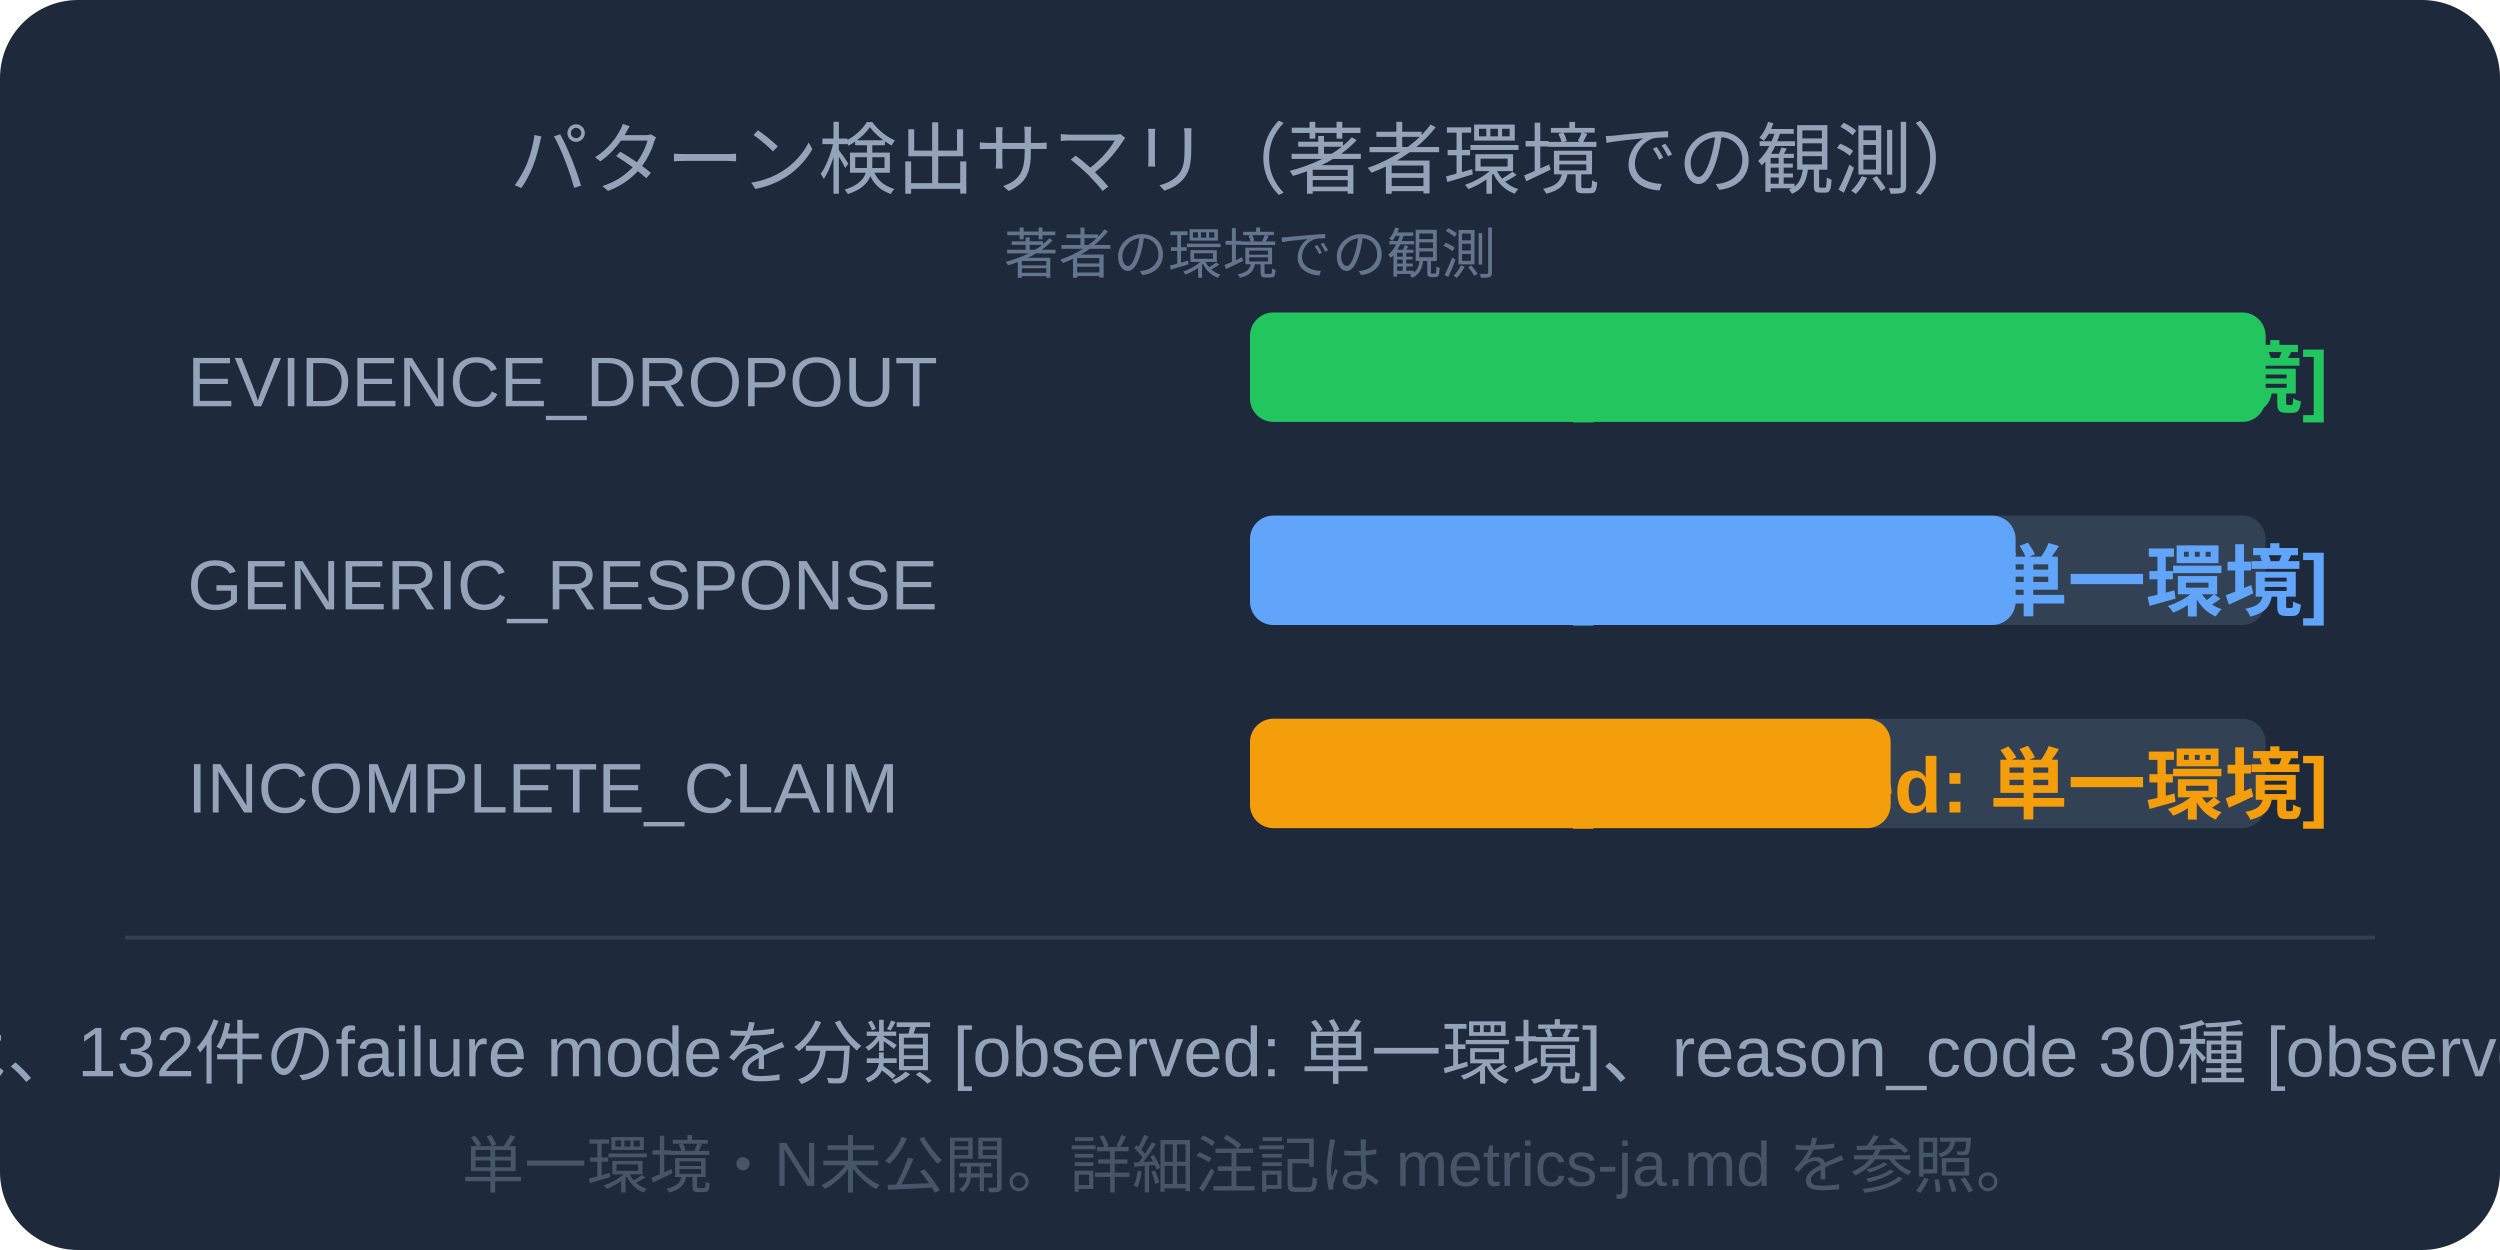
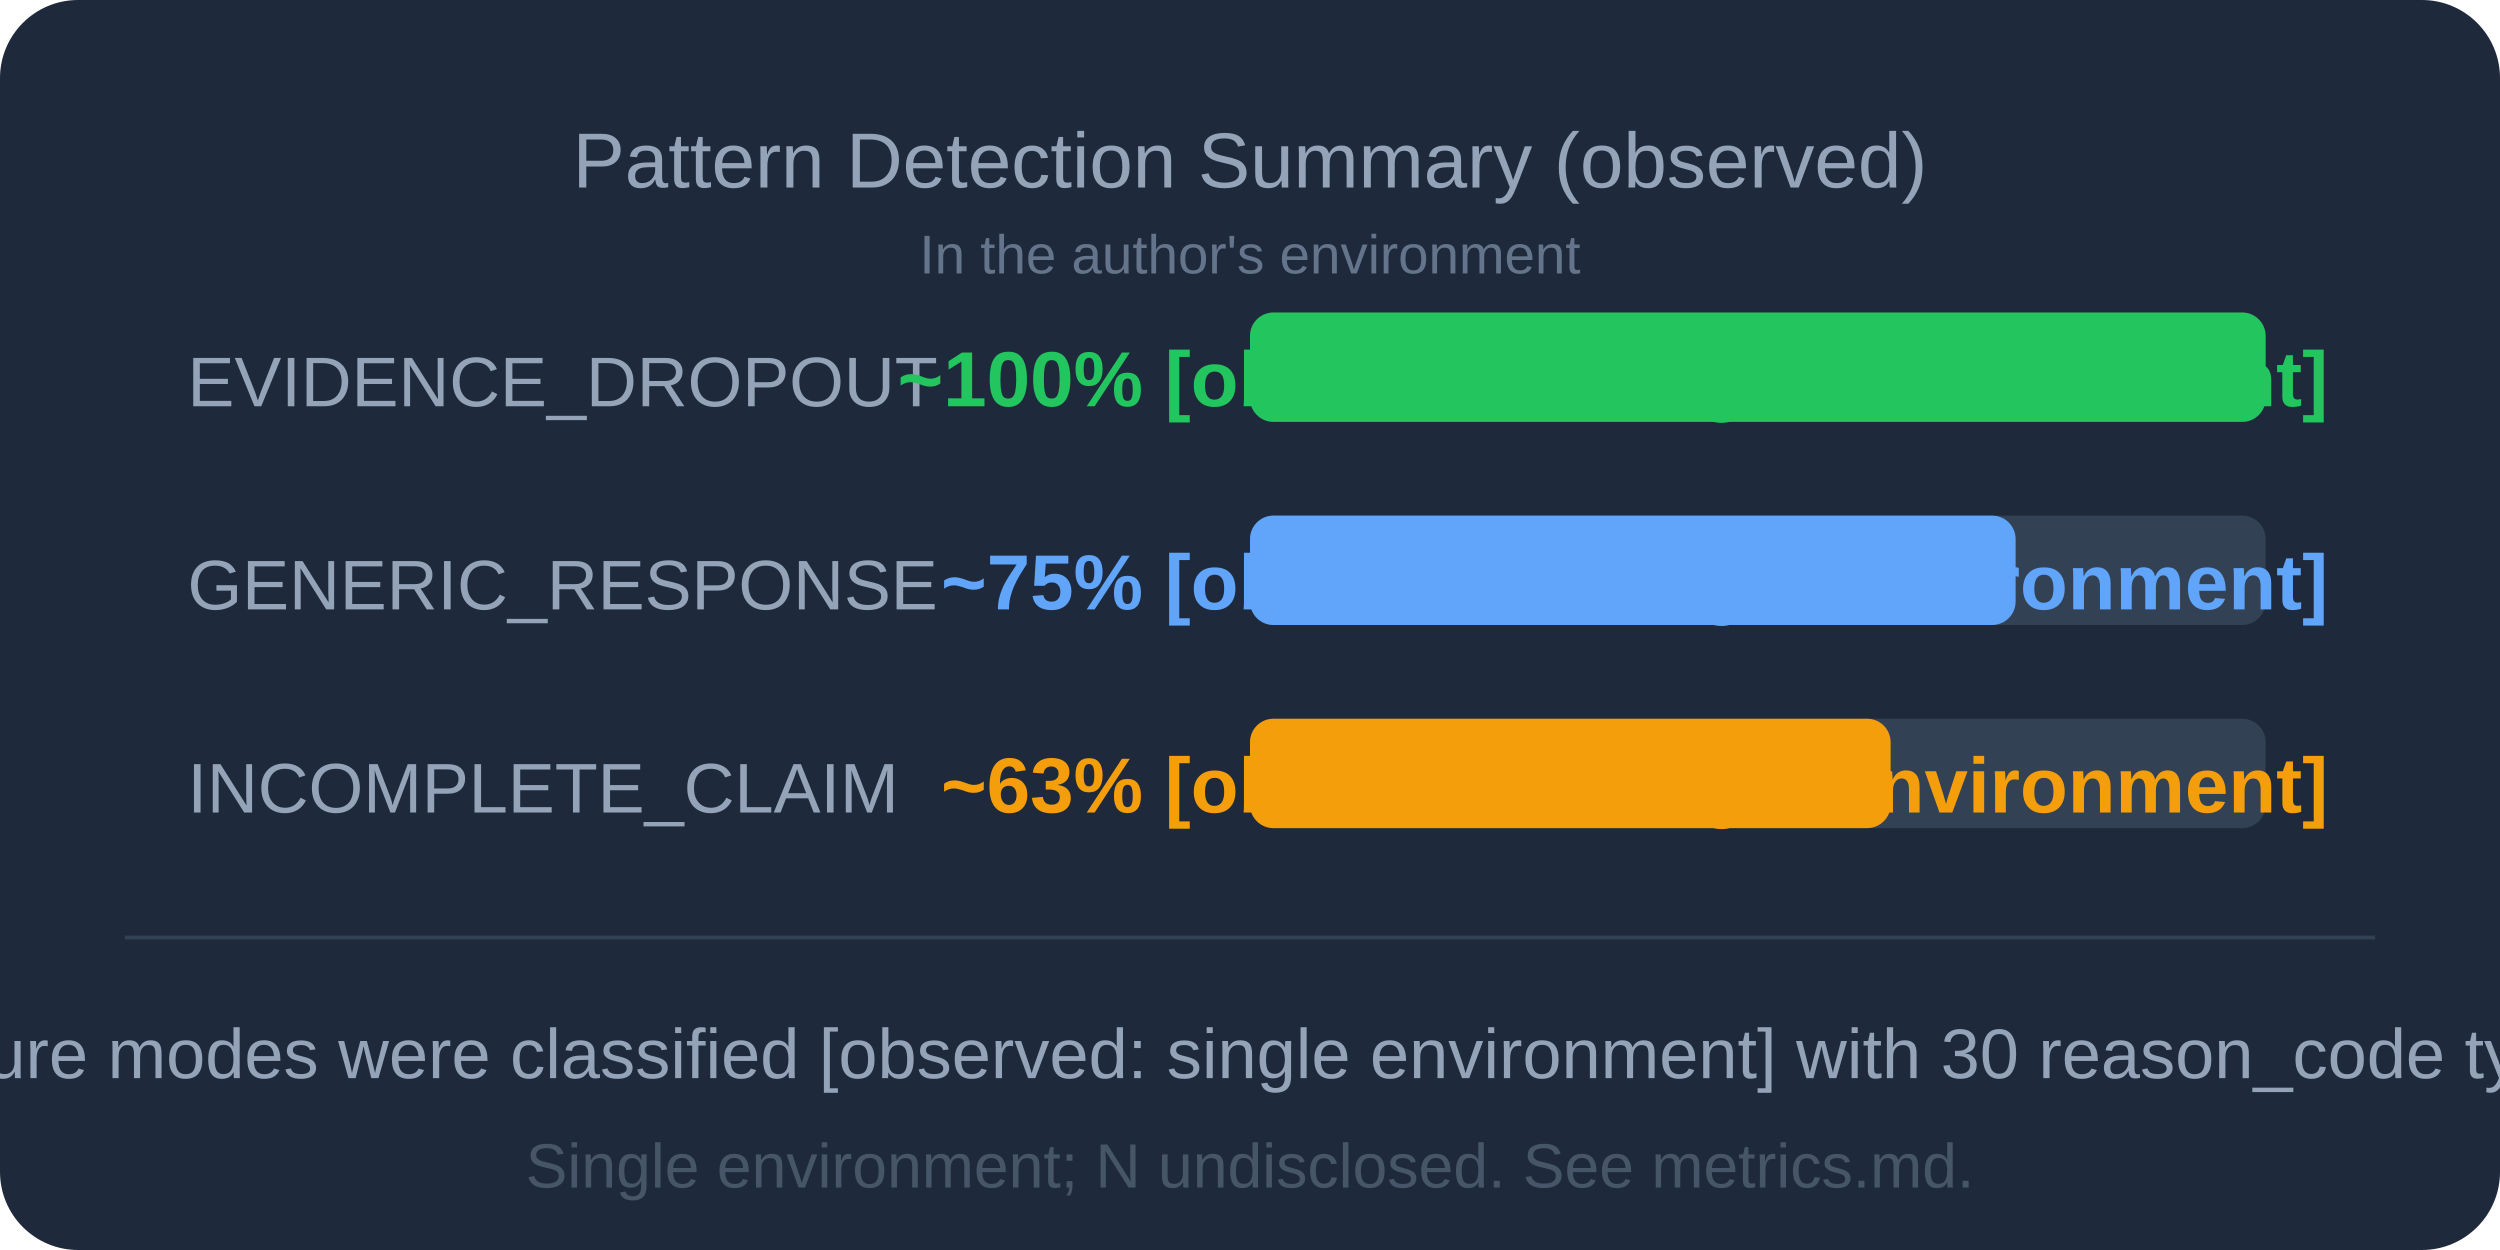
<svg xmlns="http://www.w3.org/2000/svg" viewBox="0 0 320 160" font-family="Segoe UI, Arial, sans-serif">
  <rect width="320" height="160" fill="#1e293b" rx="10" />
-   <text x="160" y="24" text-anchor="middle" fill="#94a3b8" font-size="10">パターン検出サマリ（著者環境での観測）</text>
-   <text x="160" y="35" text-anchor="middle" fill="#64748b" font-size="7">著者の環境での観測</text>
+   <text x="160" y="24" text-anchor="middle" fill="#94a3b8" font-size="10">Pattern Detection Summary (observed)</text>
+   <text x="160" y="35" text-anchor="middle" fill="#64748b" font-size="7">In the author's environment</text>
  <text x="24" y="52" fill="#94a3b8" font-size="9">EVIDENCE_DROPOUT</text>
  <rect x="160" y="40" width="130" height="14" fill="#334155" rx="3" />
  <rect x="160" y="40" width="130" height="14" fill="#22c55e" rx="3" />
-   <text x="298" y="52" text-anchor="end" fill="#22c55e" font-size="10" font-weight="600">~100% [observed: 単一環境]</text>
+   <text x="298" y="52" text-anchor="end" fill="#22c55e" font-size="10" font-weight="600">~100% [observed: single environment]</text>
  <text x="24" y="78" fill="#94a3b8" font-size="9">GENERIC_RESPONSE</text>
  <rect x="160" y="66" width="130" height="14" fill="#334155" rx="3" />
  <rect x="160" y="66" width="98" height="14" fill="#60a5fa" rx="3" />
-   <text x="298" y="78" text-anchor="end" fill="#60a5fa" font-size="10" font-weight="600">~75% [observed: 単一環境]</text>
+   <text x="298" y="78" text-anchor="end" fill="#60a5fa" font-size="10" font-weight="600">~75% [observed: single environment]</text>
  <text x="24" y="104" fill="#94a3b8" font-size="9">INCOMPLETE_CLAIM</text>
  <rect x="160" y="92" width="130" height="14" fill="#334155" rx="3" />
  <rect x="160" y="92" width="82" height="14" fill="#f59e0b" rx="3" />
-   <text x="298" y="104" text-anchor="end" fill="#f59e0b" font-size="10" font-weight="600">~63% [observed: 単一環境]</text>
+   <text x="298" y="104" text-anchor="end" fill="#f59e0b" font-size="10" font-weight="600">~63% [observed: single environment]</text>
  <line x1="16" y1="120" x2="304" y2="120" stroke="#334155" stroke-width="0.5" />
-   <text x="160" y="138" text-anchor="middle" fill="#94a3b8" font-size="9">著者の環境では、132件のfailure modeを分類 [observed: 単一環境]、reason_code 30種 [observed: 単一環境]。</text>
-   <text x="160" y="152" text-anchor="middle" fill="#475569" font-size="8">単一環境・N未公開。詳細注記は metrics-ja.md を参照。</text>
+   <text x="160" y="138" text-anchor="middle" fill="#94a3b8" font-size="9">In the author's environment, 132 failure modes were classified [observed: single environment] with 30 reason_code types [observed: single environment].</text>
+   <text x="160" y="152" text-anchor="middle" fill="#475569" font-size="8">Single environment; N undisclosed. See metrics.md.</text>
</svg>
